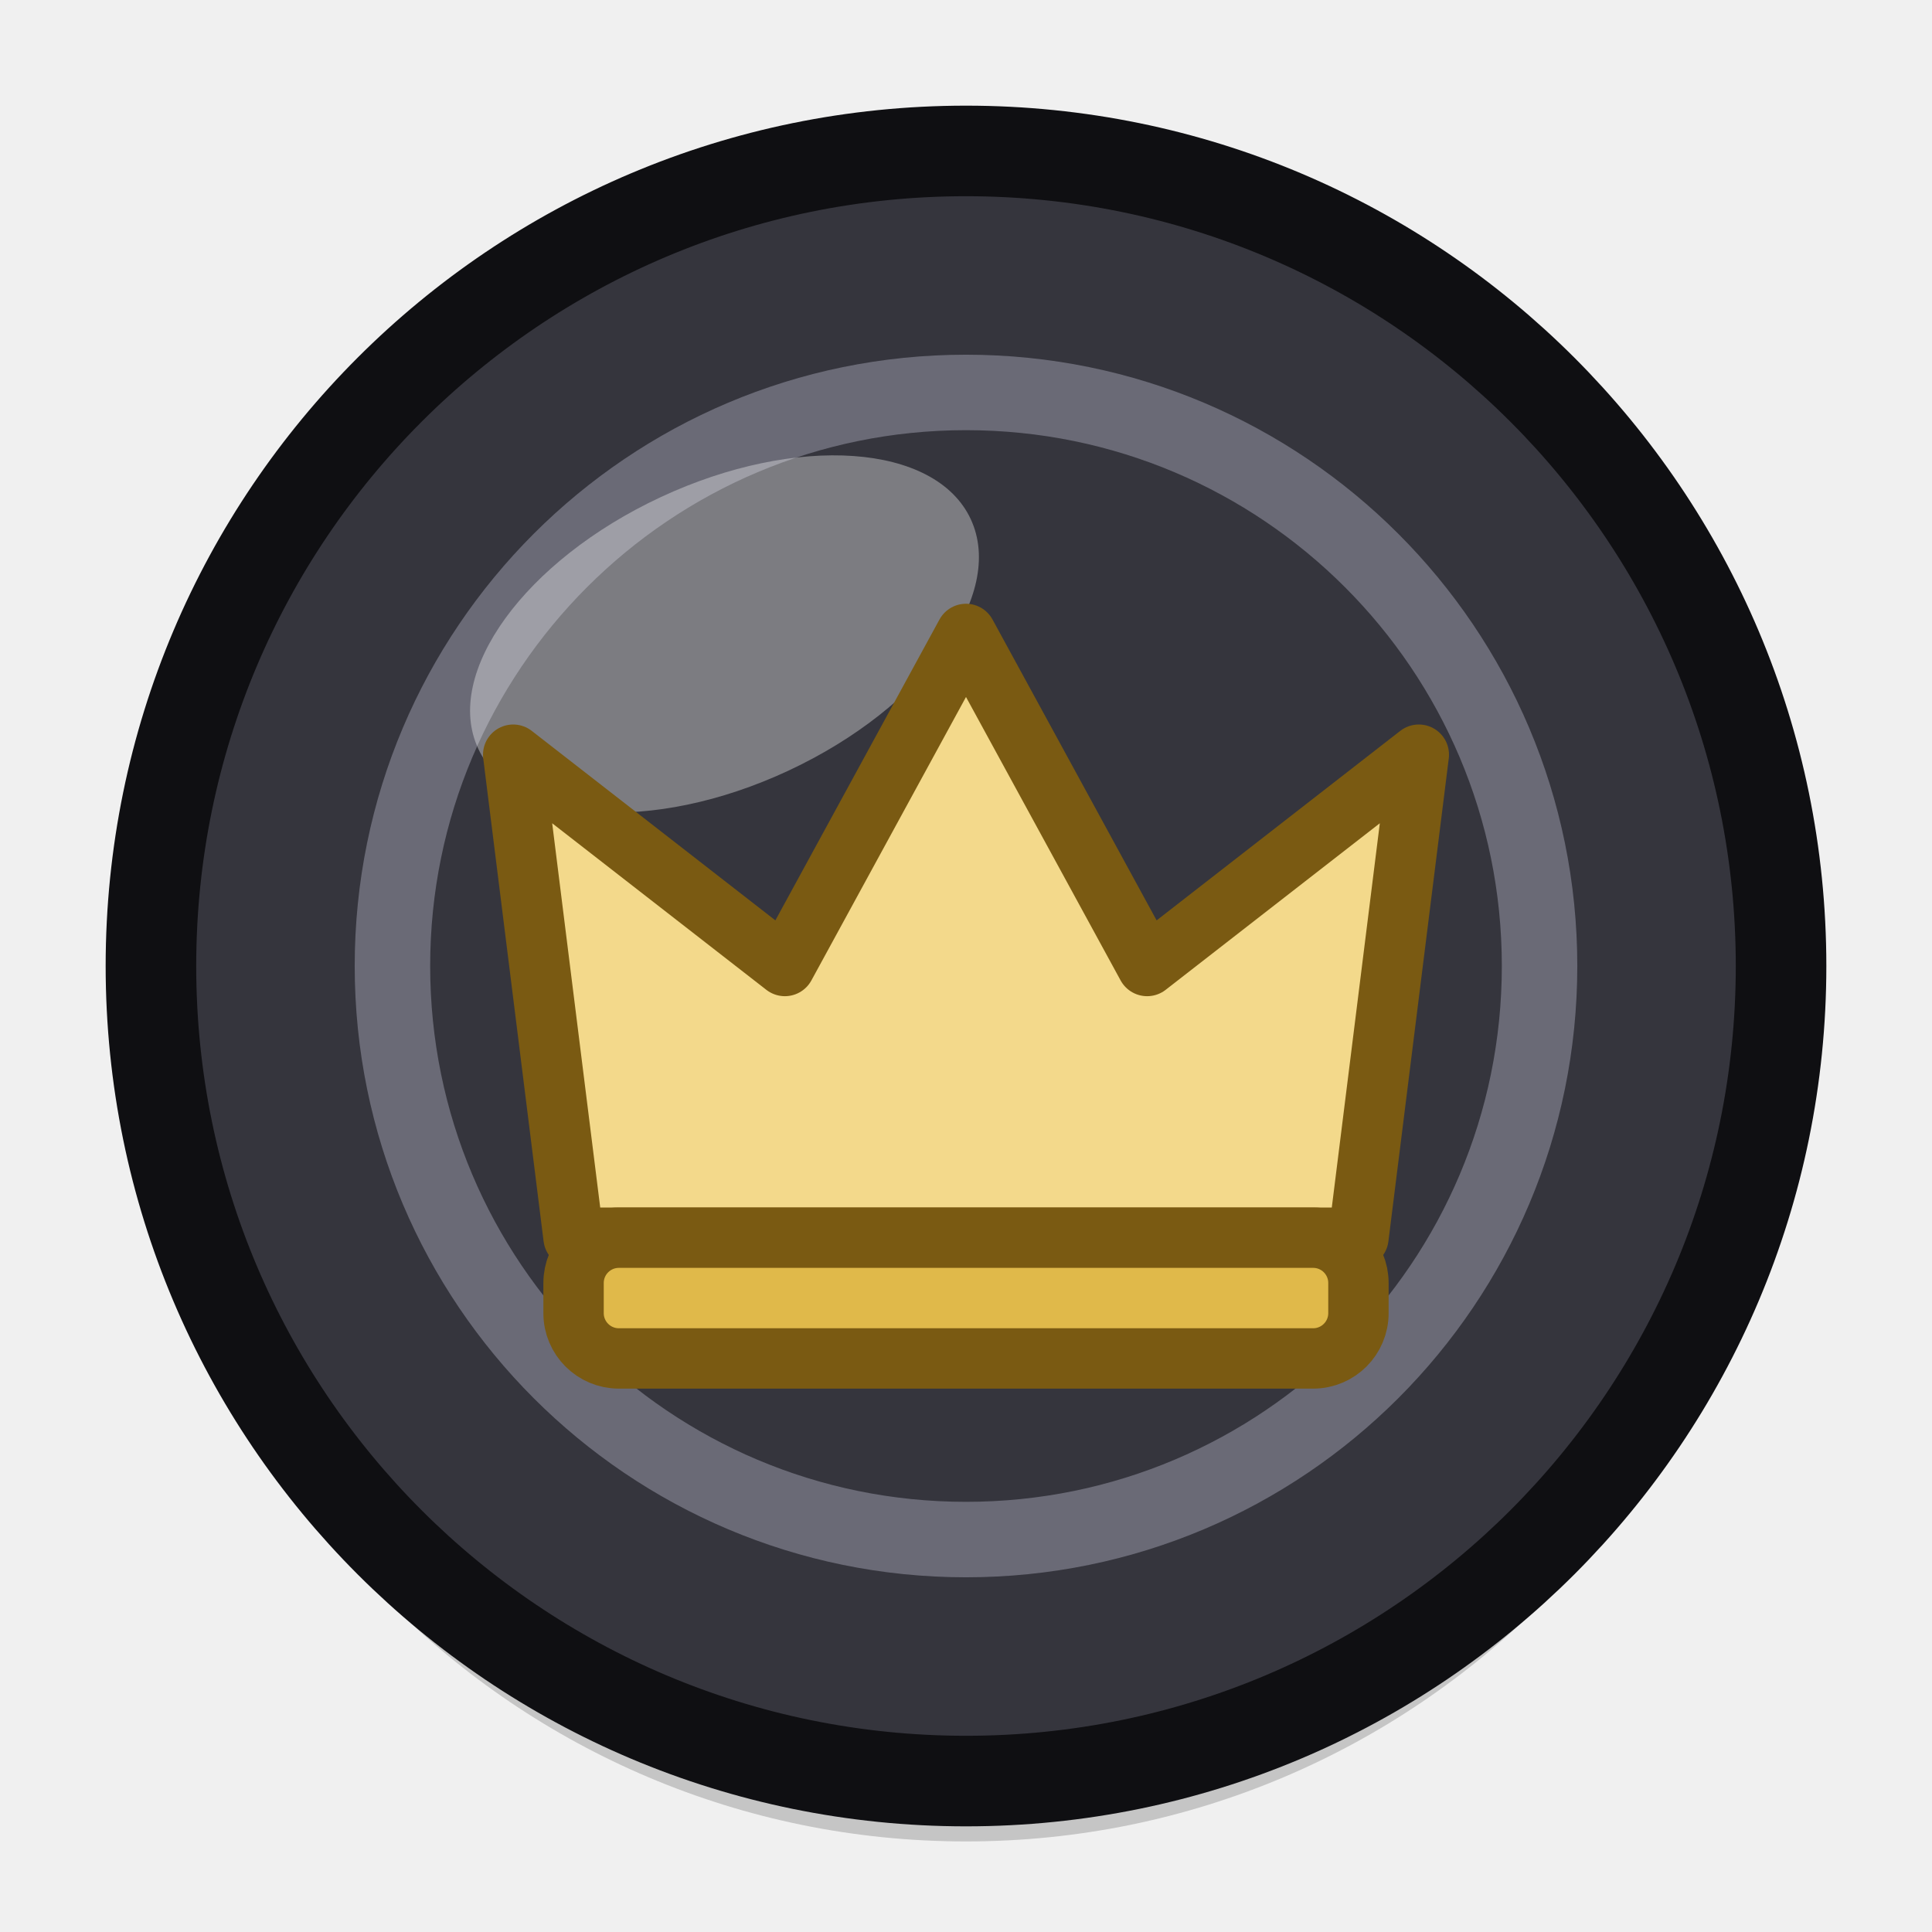
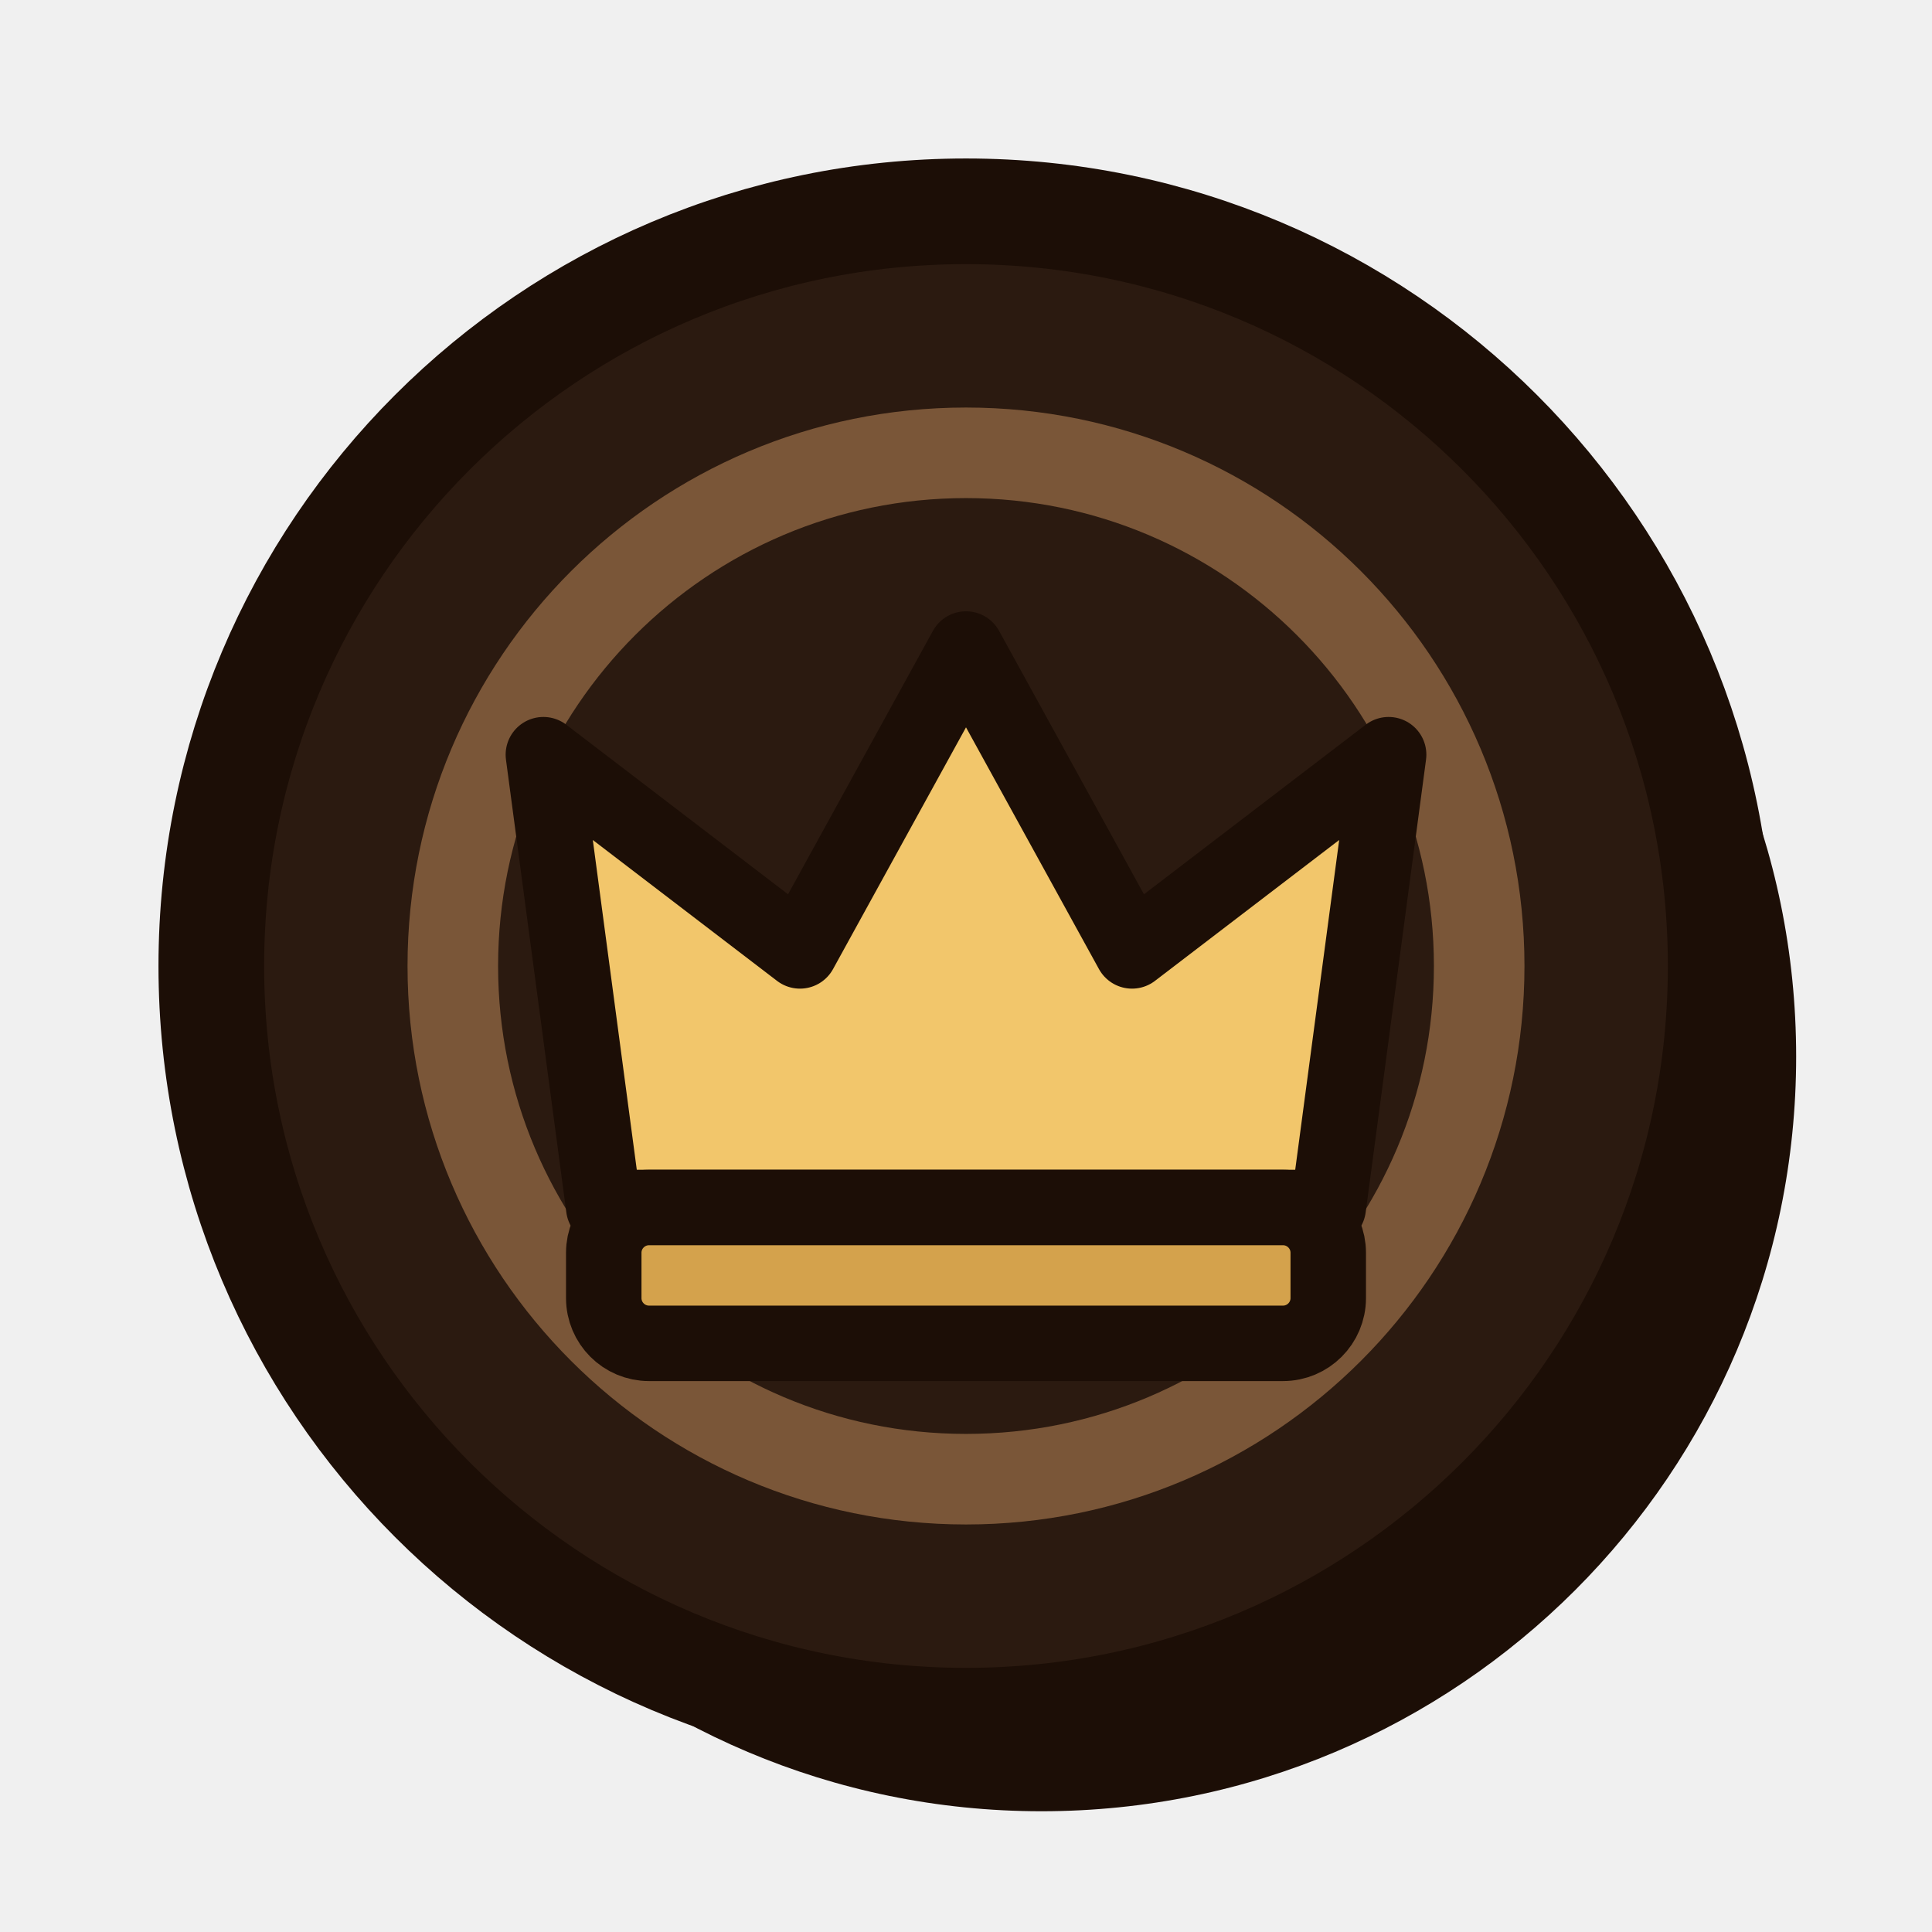
<svg xmlns="http://www.w3.org/2000/svg" viewBox="0 0 64 64">
-   <circle cx="32" cy="34" r="27" fill="#000" opacity=".18" />
-   <circle cx="32" cy="32" r="27" fill="#35353d" stroke="#0f0f12" stroke-width="3" />
-   <circle cx="32" cy="32" r="19" fill="none" stroke="#6a6a76" stroke-width="2.5" />
-   <ellipse cx="24" cy="21" rx="9" ry="5" fill="#fff" opacity=".35" transform="rotate(-25 24 21)" />
-   <path d="M19 41 L17 25 L26 32 L32 21 L38 32 L47 25 L45 41 Z" fill="#f3d98b" stroke="#7a5a12" stroke-width="2" stroke-linejoin="round" />
-   <rect x="19" y="41" width="26" height="4" rx="1.5" fill="#e0b94a" stroke="#7a5a12" stroke-width="2" />
+   <circle cx="34.5" cy="35" r="25" fill="#1c0e06" />
+   <circle cx="32" cy="32" r="25" fill="#2b1a10" stroke="#1c0e06" stroke-width="3.5" />
+   <circle cx="32" cy="32" r="17" fill="none" stroke="#7a5638" stroke-width="3" />
+   <path d="M20 40 L18 25 L26.5 31.5 L32 21.5 L37.5 31.5 L46 25 L44 40 Z" fill="#f2c66b" stroke="#1c0e06" stroke-width="2.5" stroke-linejoin="round" />
+   <rect x="20" y="40" width="24" height="4.5" rx="1.5" fill="#d4a24c" stroke="#1c0e06" stroke-width="2.5" />
</svg>
